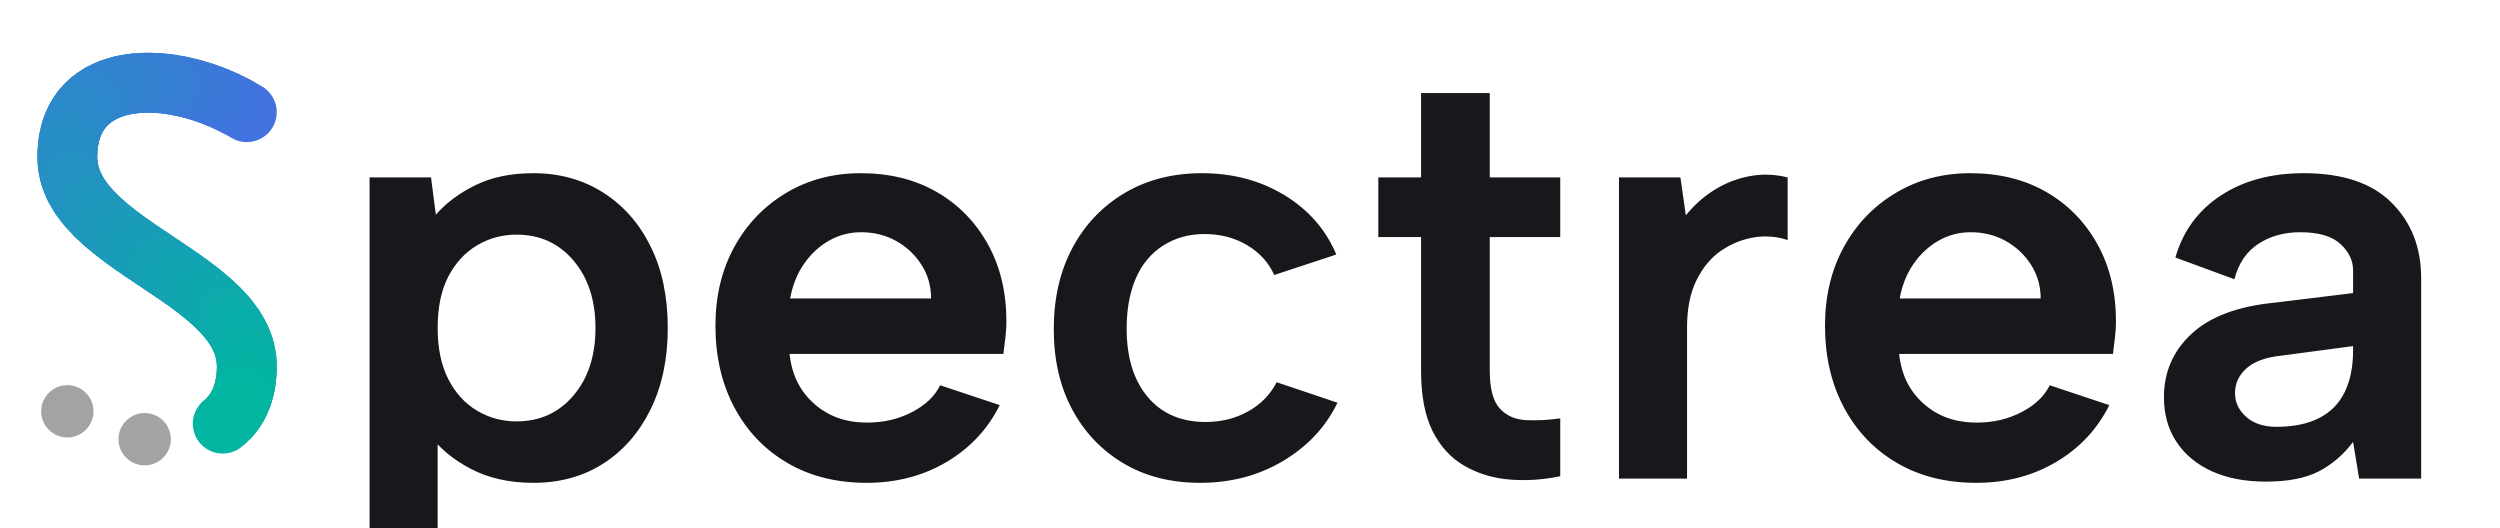
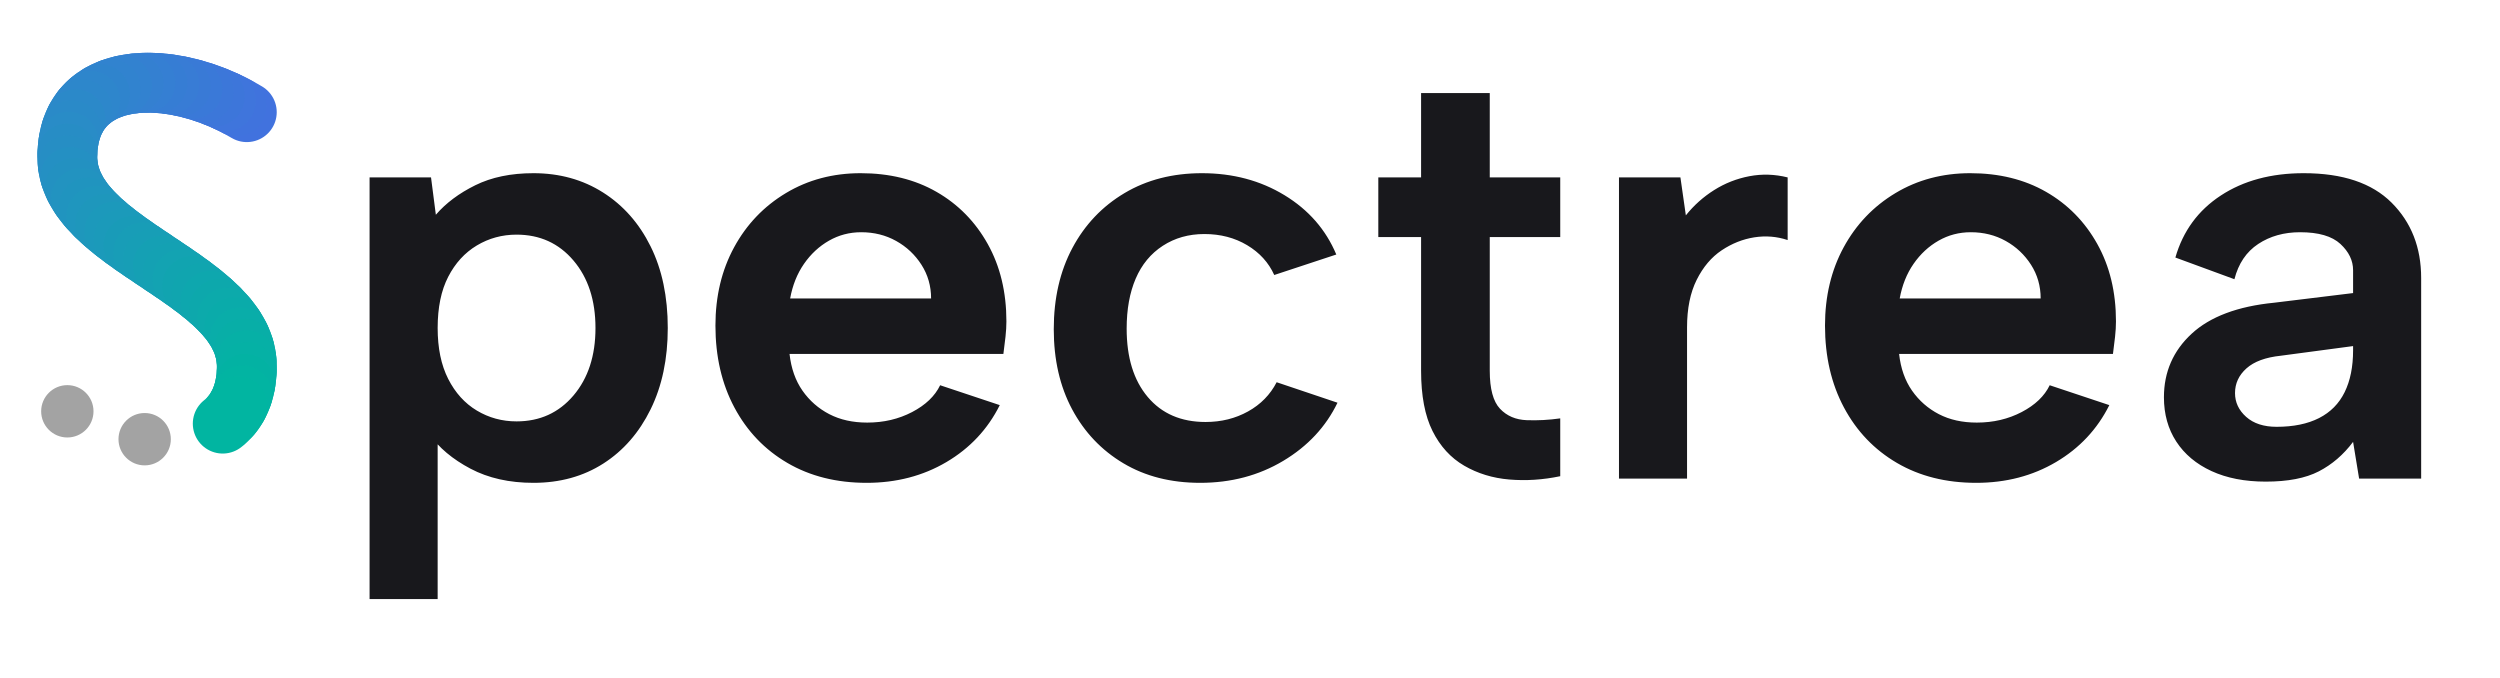
- <svg xmlns="http://www.w3.org/2000/svg" width="332" height="70" viewBox="0 0 332 70">
+ <svg xmlns="http://www.w3.org/2000/svg" width="332" height="90" viewBox="0 0 332 90">
  <g transform="translate(-10.92 2.98) scale(0.9931034)">
    <circle cx="44.00" cy="12.00" r="3.5" fill="#A3A3A3" />
    <circle cx="33.65" cy="8.26" r="3.5" fill="#A3A3A3" />
    <circle cx="23.10" cy="10.43" r="3.5" fill="#A3A3A3" />
    <circle cx="20.38" cy="20.57" r="3.5" fill="#A3A3A3" />
    <circle cx="27.46" cy="28.87" r="3.5" fill="#A3A3A3" />
    <circle cx="36.56" cy="35.14" r="3.5" fill="#A3A3A3" />
    <circle cx="43.62" cy="43.44" r="3.5" fill="#A3A3A3" />
    <circle cx="40.89" cy="53.58" r="3.5" fill="#A3A3A3" />
    <circle cx="30.34" cy="55.73" r="3.5" fill="#A3A3A3" />
    <circle cx="20.00" cy="52.00" r="3.5" fill="#A3A3A3" />
    <path d="M 44 12 C 34 6, 20 6, 20 18 C 20 30, 44 34, 44 46 C 44 58, 30 58, 20 52" fill="none" stroke="rgb(65,114,222)" stroke-width="8" stroke-linecap="round" stroke-dasharray="3.09 99.66" stroke-dashoffset="0.00" />
    <path d="M 44 12 C 34 6, 20 6, 20 18 C 20 30, 44 34, 44 46 C 44 58, 30 58, 20 52" fill="none" stroke="rgb(64,115,221)" stroke-width="8" stroke-linecap="round" stroke-dasharray="3.09 99.66" stroke-dashoffset="-1.59" />
    <path d="M 44 12 C 34 6, 20 6, 20 18 C 20 30, 44 34, 44 46 C 44 58, 30 58, 20 52" fill="none" stroke="rgb(63,117,220)" stroke-width="8" stroke-linecap="round" stroke-dasharray="3.09 99.66" stroke-dashoffset="-3.17" />
    <path d="M 44 12 C 34 6, 20 6, 20 18 C 20 30, 44 34, 44 46 C 44 58, 30 58, 20 52" fill="none" stroke="rgb(61,118,218)" stroke-width="8" stroke-linecap="round" stroke-dasharray="3.09 99.66" stroke-dashoffset="-4.76" />
    <path d="M 44 12 C 34 6, 20 6, 20 18 C 20 30, 44 34, 44 46 C 44 58, 30 58, 20 52" fill="none" stroke="rgb(60,119,217)" stroke-width="8" stroke-linecap="round" stroke-dasharray="3.09 99.66" stroke-dashoffset="-6.34" />
    <path d="M 44 12 C 34 6, 20 6, 20 18 C 20 30, 44 34, 44 46 C 44 58, 30 58, 20 52" fill="none" stroke="rgb(58,121,216)" stroke-width="8" stroke-linecap="round" stroke-dasharray="3.09 99.66" stroke-dashoffset="-7.93" />
    <path d="M 44 12 C 34 6, 20 6, 20 18 C 20 30, 44 34, 44 46 C 44 58, 30 58, 20 52" fill="none" stroke="rgb(57,122,214)" stroke-width="8" stroke-linecap="round" stroke-dasharray="3.09 99.66" stroke-dashoffset="-9.52" />
    <path d="M 44 12 C 34 6, 20 6, 20 18 C 20 30, 44 34, 44 46 C 44 58, 30 58, 20 52" fill="none" stroke="rgb(56,124,213)" stroke-width="8" stroke-linecap="round" stroke-dasharray="3.09 99.66" stroke-dashoffset="-11.10" />
    <path d="M 44 12 C 34 6, 20 6, 20 18 C 20 30, 44 34, 44 46 C 44 58, 30 58, 20 52" fill="none" stroke="rgb(54,125,212)" stroke-width="8" stroke-linecap="round" stroke-dasharray="3.09 99.66" stroke-dashoffset="-12.69" />
    <path d="M 44 12 C 34 6, 20 6, 20 18 C 20 30, 44 34, 44 46 C 44 58, 30 58, 20 52" fill="none" stroke="rgb(53,127,211)" stroke-width="8" stroke-linecap="round" stroke-dasharray="3.09 99.66" stroke-dashoffset="-14.28" />
    <path d="M 44 12 C 34 6, 20 6, 20 18 C 20 30, 44 34, 44 46 C 44 58, 30 58, 20 52" fill="none" stroke="rgb(52,128,209)" stroke-width="8" stroke-linecap="round" stroke-dasharray="3.09 99.66" stroke-dashoffset="-15.86" />
    <path d="M 44 12 C 34 6, 20 6, 20 18 C 20 30, 44 34, 44 46 C 44 58, 30 58, 20 52" fill="none" stroke="rgb(50,130,208)" stroke-width="8" stroke-linecap="round" stroke-dasharray="3.09 99.66" stroke-dashoffset="-17.45" />
    <path d="M 44 12 C 34 6, 20 6, 20 18 C 20 30, 44 34, 44 46 C 44 58, 30 58, 20 52" fill="none" stroke="rgb(49,131,207)" stroke-width="8" stroke-linecap="round" stroke-dasharray="3.09 99.66" stroke-dashoffset="-19.03" />
    <path d="M 44 12 C 34 6, 20 6, 20 18 C 20 30, 44 34, 44 46 C 44 58, 30 58, 20 52" fill="none" stroke="rgb(47,132,205)" stroke-width="8" stroke-linecap="round" stroke-dasharray="3.09 99.66" stroke-dashoffset="-20.62" />
    <path d="M 44 12 C 34 6, 20 6, 20 18 C 20 30, 44 34, 44 46 C 44 58, 30 58, 20 52" fill="none" stroke="rgb(46,134,204)" stroke-width="8" stroke-linecap="round" stroke-dasharray="3.09 99.66" stroke-dashoffset="-22.21" />
    <path d="M 44 12 C 34 6, 20 6, 20 18 C 20 30, 44 34, 44 46 C 44 58, 30 58, 20 52" fill="none" stroke="rgb(45,135,203)" stroke-width="8" stroke-linecap="round" stroke-dasharray="3.09 99.66" stroke-dashoffset="-23.79" />
    <path d="M 44 12 C 34 6, 20 6, 20 18 C 20 30, 44 34, 44 46 C 44 58, 30 58, 20 52" fill="none" stroke="rgb(43,137,201)" stroke-width="8" stroke-linecap="round" stroke-dasharray="3.09 99.66" stroke-dashoffset="-25.38" />
    <path d="M 44 12 C 34 6, 20 6, 20 18 C 20 30, 44 34, 44 46 C 44 58, 30 58, 20 52" fill="none" stroke="rgb(42,138,200)" stroke-width="8" stroke-linecap="round" stroke-dasharray="3.09 99.66" stroke-dashoffset="-26.96" />
    <path d="M 44 12 C 34 6, 20 6, 20 18 C 20 30, 44 34, 44 46 C 44 58, 30 58, 20 52" fill="none" stroke="rgb(41,140,199)" stroke-width="8" stroke-linecap="round" stroke-dasharray="3.09 99.66" stroke-dashoffset="-28.55" />
    <path d="M 44 12 C 34 6, 20 6, 20 18 C 20 30, 44 34, 44 46 C 44 58, 30 58, 20 52" fill="none" stroke="rgb(39,141,197)" stroke-width="8" stroke-linecap="round" stroke-dasharray="3.09 99.66" stroke-dashoffset="-30.14" />
    <path d="M 44 12 C 34 6, 20 6, 20 18 C 20 30, 44 34, 44 46 C 44 58, 30 58, 20 52" fill="none" stroke="rgb(38,142,196)" stroke-width="8" stroke-linecap="round" stroke-dasharray="3.09 99.66" stroke-dashoffset="-31.72" />
    <path d="M 44 12 C 34 6, 20 6, 20 18 C 20 30, 44 34, 44 46 C 44 58, 30 58, 20 52" fill="none" stroke="rgb(36,144,195)" stroke-width="8" stroke-linecap="round" stroke-dasharray="3.09 99.66" stroke-dashoffset="-33.31" />
    <path d="M 44 12 C 34 6, 20 6, 20 18 C 20 30, 44 34, 44 46 C 44 58, 30 58, 20 52" fill="none" stroke="rgb(35,145,193)" stroke-width="8" stroke-linecap="round" stroke-dasharray="3.09 99.66" stroke-dashoffset="-34.90" />
    <path d="M 44 12 C 34 6, 20 6, 20 18 C 20 30, 44 34, 44 46 C 44 58, 30 58, 20 52" fill="none" stroke="rgb(34,147,192)" stroke-width="8" stroke-linecap="round" stroke-dasharray="3.09 99.66" stroke-dashoffset="-36.48" />
    <path d="M 44 12 C 34 6, 20 6, 20 18 C 20 30, 44 34, 44 46 C 44 58, 30 58, 20 52" fill="none" stroke="rgb(32,148,191)" stroke-width="8" stroke-linecap="round" stroke-dasharray="3.09 99.66" stroke-dashoffset="-38.07" />
    <path d="M 44 12 C 34 6, 20 6, 20 18 C 20 30, 44 34, 44 46 C 44 58, 30 58, 20 52" fill="none" stroke="rgb(31,150,190)" stroke-width="8" stroke-linecap="round" stroke-dasharray="3.09 99.66" stroke-dashoffset="-39.65" />
    <path d="M 44 12 C 34 6, 20 6, 20 18 C 20 30, 44 34, 44 46 C 44 58, 30 58, 20 52" fill="none" stroke="rgb(30,151,188)" stroke-width="8" stroke-linecap="round" stroke-dasharray="3.09 99.66" stroke-dashoffset="-41.24" />
    <path d="M 44 12 C 34 6, 20 6, 20 18 C 20 30, 44 34, 44 46 C 44 58, 30 58, 20 52" fill="none" stroke="rgb(28,153,187)" stroke-width="8" stroke-linecap="round" stroke-dasharray="3.09 99.66" stroke-dashoffset="-42.83" />
    <path d="M 44 12 C 34 6, 20 6, 20 18 C 20 30, 44 34, 44 46 C 44 58, 30 58, 20 52" fill="none" stroke="rgb(27,154,186)" stroke-width="8" stroke-linecap="round" stroke-dasharray="3.09 99.66" stroke-dashoffset="-44.41" />
    <path d="M 44 12 C 34 6, 20 6, 20 18 C 20 30, 44 34, 44 46 C 44 58, 30 58, 20 52" fill="none" stroke="rgb(25,155,184)" stroke-width="8" stroke-linecap="round" stroke-dasharray="3.09 99.66" stroke-dashoffset="-46.00" />
    <path d="M 44 12 C 34 6, 20 6, 20 18 C 20 30, 44 34, 44 46 C 44 58, 30 58, 20 52" fill="none" stroke="rgb(24,157,183)" stroke-width="8" stroke-linecap="round" stroke-dasharray="3.09 99.66" stroke-dashoffset="-47.58" />
    <path d="M 44 12 C 34 6, 20 6, 20 18 C 20 30, 44 34, 44 46 C 44 58, 30 58, 20 52" fill="none" stroke="rgb(23,158,182)" stroke-width="8" stroke-linecap="round" stroke-dasharray="3.09 99.66" stroke-dashoffset="-49.17" />
    <path d="M 44 12 C 34 6, 20 6, 20 18 C 20 30, 44 34, 44 46 C 44 58, 30 58, 20 52" fill="none" stroke="rgb(21,160,180)" stroke-width="8" stroke-linecap="round" stroke-dasharray="3.09 99.66" stroke-dashoffset="-50.76" />
    <path d="M 44 12 C 34 6, 20 6, 20 18 C 20 30, 44 34, 44 46 C 44 58, 30 58, 20 52" fill="none" stroke="rgb(20,161,179)" stroke-width="8" stroke-linecap="round" stroke-dasharray="3.09 99.66" stroke-dashoffset="-52.34" />
    <path d="M 44 12 C 34 6, 20 6, 20 18 C 20 30, 44 34, 44 46 C 44 58, 30 58, 20 52" fill="none" stroke="rgb(19,163,178)" stroke-width="8" stroke-linecap="round" stroke-dasharray="3.09 99.66" stroke-dashoffset="-53.93" />
    <path d="M 44 12 C 34 6, 20 6, 20 18 C 20 30, 44 34, 44 46 C 44 58, 30 58, 20 52" fill="none" stroke="rgb(17,164,176)" stroke-width="8" stroke-linecap="round" stroke-dasharray="3.09 99.66" stroke-dashoffset="-55.52" />
    <path d="M 44 12 C 34 6, 20 6, 20 18 C 20 30, 44 34, 44 46 C 44 58, 30 58, 20 52" fill="none" stroke="rgb(16,165,175)" stroke-width="8" stroke-linecap="round" stroke-dasharray="3.09 99.66" stroke-dashoffset="-57.10" />
    <path d="M 44 12 C 34 6, 20 6, 20 18 C 20 30, 44 34, 44 46 C 44 58, 30 58, 20 52" fill="none" stroke="rgb(14,167,174)" stroke-width="8" stroke-linecap="round" stroke-dasharray="3.09 99.66" stroke-dashoffset="-58.69" />
    <path d="M 44 12 C 34 6, 20 6, 20 18 C 20 30, 44 34, 44 46 C 44 58, 30 58, 20 52" fill="none" stroke="rgb(13,168,172)" stroke-width="8" stroke-linecap="round" stroke-dasharray="3.09 99.66" stroke-dashoffset="-60.27" />
    <path d="M 44 12 C 34 6, 20 6, 20 18 C 20 30, 44 34, 44 46 C 44 58, 30 58, 20 52" fill="none" stroke="rgb(12,170,171)" stroke-width="8" stroke-linecap="round" stroke-dasharray="3.09 99.66" stroke-dashoffset="-61.86" />
    <path d="M 44 12 C 34 6, 20 6, 20 18 C 20 30, 44 34, 44 46 C 44 58, 30 58, 20 52" fill="none" stroke="rgb(10,171,170)" stroke-width="8" stroke-linecap="round" stroke-dasharray="3.09 99.66" stroke-dashoffset="-63.45" />
    <path d="M 44 12 C 34 6, 20 6, 20 18 C 20 30, 44 34, 44 46 C 44 58, 30 58, 20 52" fill="none" stroke="rgb(9,173,169)" stroke-width="8" stroke-linecap="round" stroke-dasharray="3.09 99.66" stroke-dashoffset="-65.03" />
    <path d="M 44 12 C 34 6, 20 6, 20 18 C 20 30, 44 34, 44 46 C 44 58, 30 58, 20 52" fill="none" stroke="rgb(8,174,167)" stroke-width="8" stroke-linecap="round" stroke-dasharray="3.09 99.66" stroke-dashoffset="-66.62" />
    <path d="M 44 12 C 34 6, 20 6, 20 18 C 20 30, 44 34, 44 46 C 44 58, 30 58, 20 52" fill="none" stroke="rgb(6,176,166)" stroke-width="8" stroke-linecap="round" stroke-dasharray="3.09 99.66" stroke-dashoffset="-68.20" />
    <path d="M 44 12 C 34 6, 20 6, 20 18 C 20 30, 44 34, 44 46 C 44 58, 30 58, 20 52" fill="none" stroke="rgb(5,177,165)" stroke-width="8" stroke-linecap="round" stroke-dasharray="3.09 99.66" stroke-dashoffset="-69.79" />
    <path d="M 44 12 C 34 6, 20 6, 20 18 C 20 30, 44 34, 44 46 C 44 58, 30 58, 20 52" fill="none" stroke="rgb(3,178,163)" stroke-width="8" stroke-linecap="round" stroke-dasharray="3.09 99.66" stroke-dashoffset="-71.38" />
    <path d="M 44 12 C 34 6, 20 6, 20 18 C 20 30, 44 34, 44 46 C 44 58, 30 58, 20 52" fill="none" stroke="rgb(2,180,162)" stroke-width="8" stroke-linecap="round" stroke-dasharray="3.09 99.66" stroke-dashoffset="-72.96" />
    <path d="M 44 12 C 34 6, 20 6, 20 18 C 20 30, 44 34, 44 46 C 44 58, 30 58, 20 52" fill="none" stroke="rgb(1,181,161)" stroke-width="8" stroke-linecap="round" stroke-dasharray="3.09 99.66" stroke-dashoffset="-74.55" />
  </g>
  <path d="M57 57.64L58.12 57.4L58.12 79.56L49.08 79.56L49.08 23.56L57.24 23.56L57.88 28.52Q59.88 26.2 63.12 24.6Q66.36 23 70.84 23Q76.04 23 80.08 25.56Q84.12 28.12 86.4 32.72Q88.68 37.32 88.68 43.56Q88.68 49.72 86.4 54.36Q84.12 59 80.12 61.56Q76.12 64.12 70.84 64.12Q66.04 64.12 62.48 62.24Q58.92 60.36 57 57.64ZM79.08 43.56Q79.08 38.04 76.16 34.6Q73.24 31.16 68.6 31.16Q65.72 31.16 63.32 32.6Q60.92 34.04 59.52 36.76Q58.12 39.48 58.12 43.56Q58.12 47.56 59.52 50.32Q60.92 53.08 63.32 54.52Q65.72 55.96 68.6 55.96Q73.24 55.96 76.16 52.52Q79.08 49.08 79.08 43.56Z M115.09 64.12Q109.09 64.12 104.57 61.48Q100.05 58.84 97.53 54.12Q95.01 49.4 95.01 43.24Q95.01 37.4 97.49 32.84Q99.97 28.28 104.37 25.64Q108.77 23 114.29 23Q120.05 23 124.37 25.48Q128.69 27.96 131.17 32.4Q133.65 36.84 133.65 42.68Q133.65 43.64 133.53 44.72Q133.41 45.8 133.25 47L104.85 47Q105.17 49.88 106.57 51.88Q107.97 53.88 110.13 55Q112.29 56.12 115.17 56.12Q118.45 56.12 121.13 54.72Q123.81 53.32 124.85 51.16L132.77 53.8Q130.37 58.6 125.69 61.36Q121.01 64.12 115.09 64.12ZM123.65 39.64Q123.65 37.16 122.37 35.16Q121.09 33.16 119.01 32Q116.93 30.84 114.37 30.84Q112.05 30.84 110.09 31.96Q108.13 33.08 106.77 35.04Q105.41 37 104.93 39.64Z M159.38 64.12Q153.54 64.12 149.18 61.52Q144.82 58.92 142.38 54.36Q139.94 49.8 139.94 43.72Q139.94 37.56 142.42 32.92Q144.9 28.28 149.34 25.64Q153.78 23 159.62 23Q165.78 23 170.58 25.92Q175.38 28.84 177.46 33.8L169.22 36.52Q168.1 34.04 165.62 32.56Q163.14 31.08 159.94 31.08Q156.82 31.08 154.42 32.64Q152.02 34.2 150.82 37Q149.62 39.8 149.62 43.64Q149.62 49.4 152.42 52.72Q155.22 56.04 160.1 56.04Q163.22 56.04 165.74 54.64Q168.26 53.24 169.54 50.76L177.62 53.48Q175.3 58.28 170.42 61.2Q165.54 64.12 159.38 64.12Z M188.72 23.56L188.72 12.36L197.84 12.36L197.84 23.56L207.2 23.56L207.2 31.48L197.84 31.48L197.84 49.24Q197.84 52.84 199.2 54.28Q200.56 55.72 202.76 55.8Q204.96 55.88 207.2 55.56L207.2 63.24Q203.76 63.96 200.44 63.68Q197.12 63.4 194.44 61.84Q191.76 60.28 190.24 57.24Q188.72 54.2 188.72 49.24L188.72 31.48L183.04 31.48L183.04 23.56Z M215 23.56L223.16 23.56L223.88 28.6Q225.48 26.6 227.64 25.24Q229.8 23.88 232.32 23.4Q234.84 22.92 237.4 23.56L237.4 31.88Q235.24 31.16 232.96 31.52Q230.68 31.88 228.64 33.24Q226.6 34.6 225.32 37.16Q224.04 39.72 224.04 43.48L224.04 63.56L215 63.56Z M262.44 64.12Q256.44 64.12 251.92 61.48Q247.4 58.84 244.88 54.12Q242.36 49.4 242.36 43.24Q242.36 37.4 244.84 32.84Q247.32 28.28 251.72 25.64Q256.12 23 261.64 23Q267.4 23 271.72 25.48Q276.04 27.96 278.52 32.4Q281 36.84 281 42.68Q281 43.64 280.88 44.72Q280.76 45.8 280.6 47L252.2 47Q252.52 49.88 253.92 51.88Q255.32 53.88 257.48 55Q259.64 56.12 262.52 56.12Q265.8 56.12 268.48 54.72Q271.16 53.32 272.2 51.16L280.12 53.8Q277.72 58.6 273.04 61.36Q268.36 64.12 262.44 64.12ZM271 39.64Q271 37.16 269.72 35.16Q268.44 33.16 266.36 32Q264.28 30.84 261.72 30.84Q259.4 30.84 257.44 31.96Q255.48 33.08 254.12 35.04Q252.76 37 252.28 39.64Z M313.29 63.56L312.49 58.68Q310.57 61.24 307.93 62.6Q305.29 63.96 300.89 63.96Q296.73 63.96 293.69 62.56Q290.65 61.16 289.01 58.64Q287.37 56.12 287.37 52.76Q287.37 47.72 291.05 44.32Q294.73 40.92 302.01 40.2L312.49 38.92L312.49 35.88Q312.49 33.96 310.81 32.4Q309.13 30.84 305.45 30.84Q302.25 30.84 299.89 32.4Q297.53 33.96 296.73 37.08L288.89 34.2Q290.41 28.92 294.93 25.96Q299.45 23 305.93 23Q313.69 23 317.61 26.92Q321.53 30.84 321.53 36.92L321.53 63.56ZM312.49 45.96L302.89 47.24Q299.85 47.56 298.33 48.92Q296.81 50.28 296.81 52.2Q296.81 54.04 298.29 55.36Q299.77 56.68 302.33 56.68Q305.69 56.68 307.97 55.52Q310.25 54.36 311.37 52.08Q312.49 49.8 312.49 46.52Z" fill="#18181C" />
</svg>
